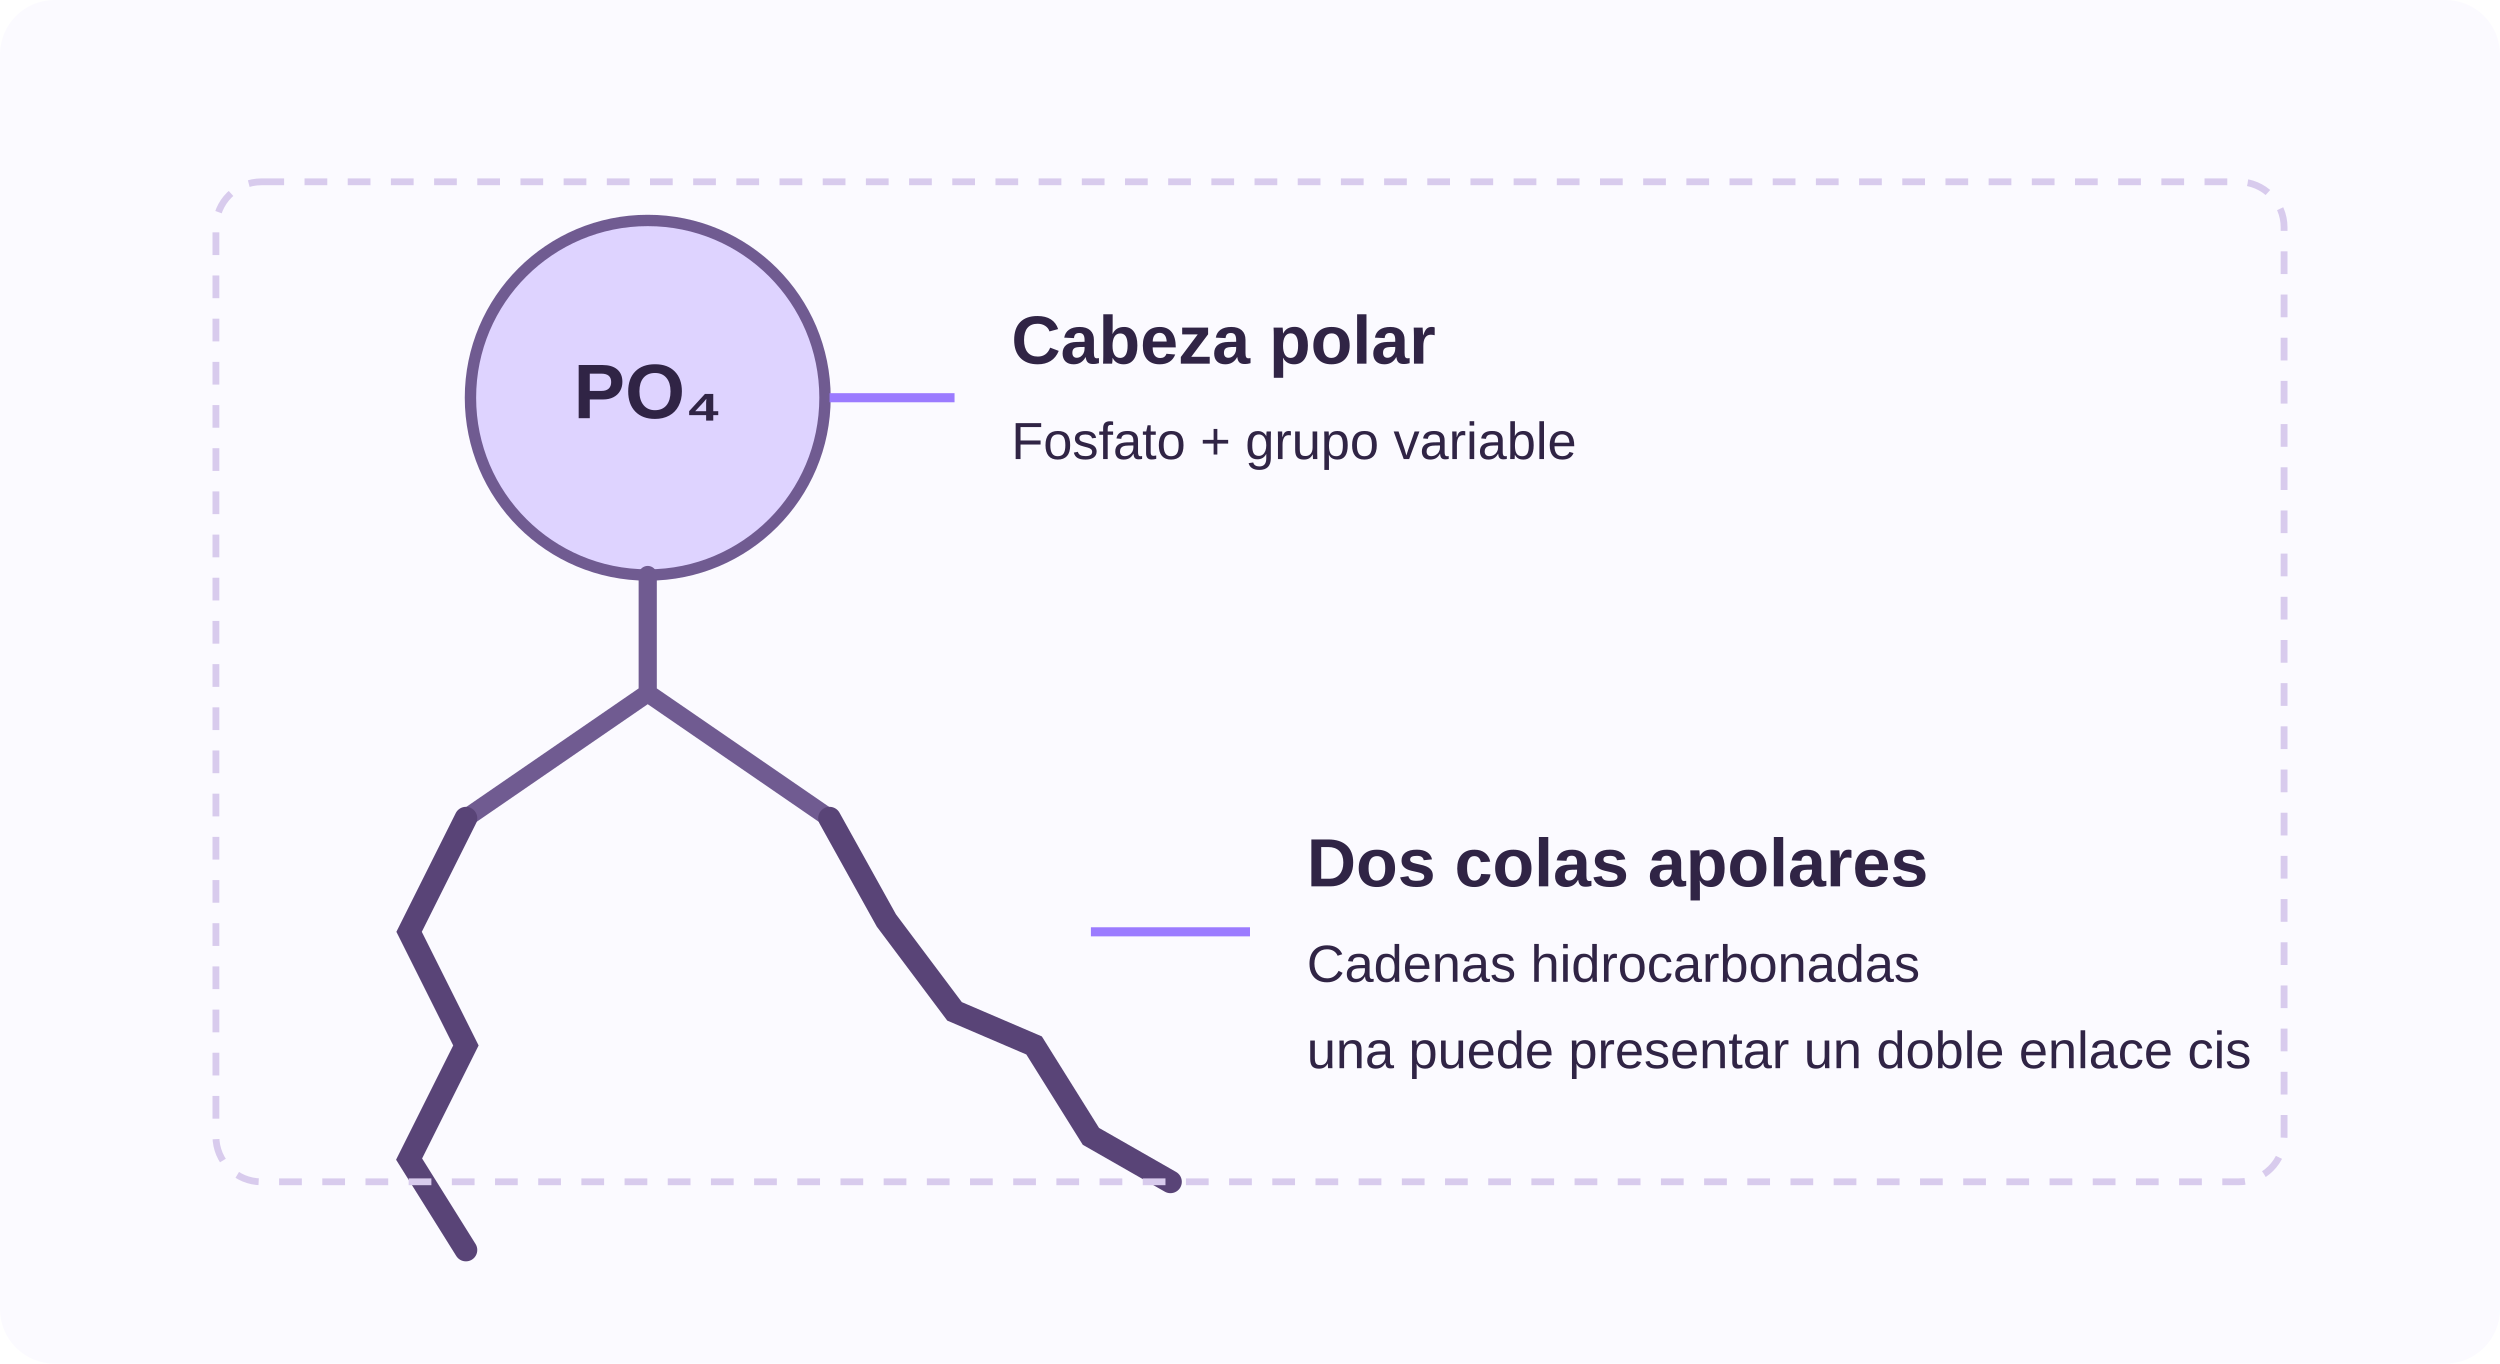
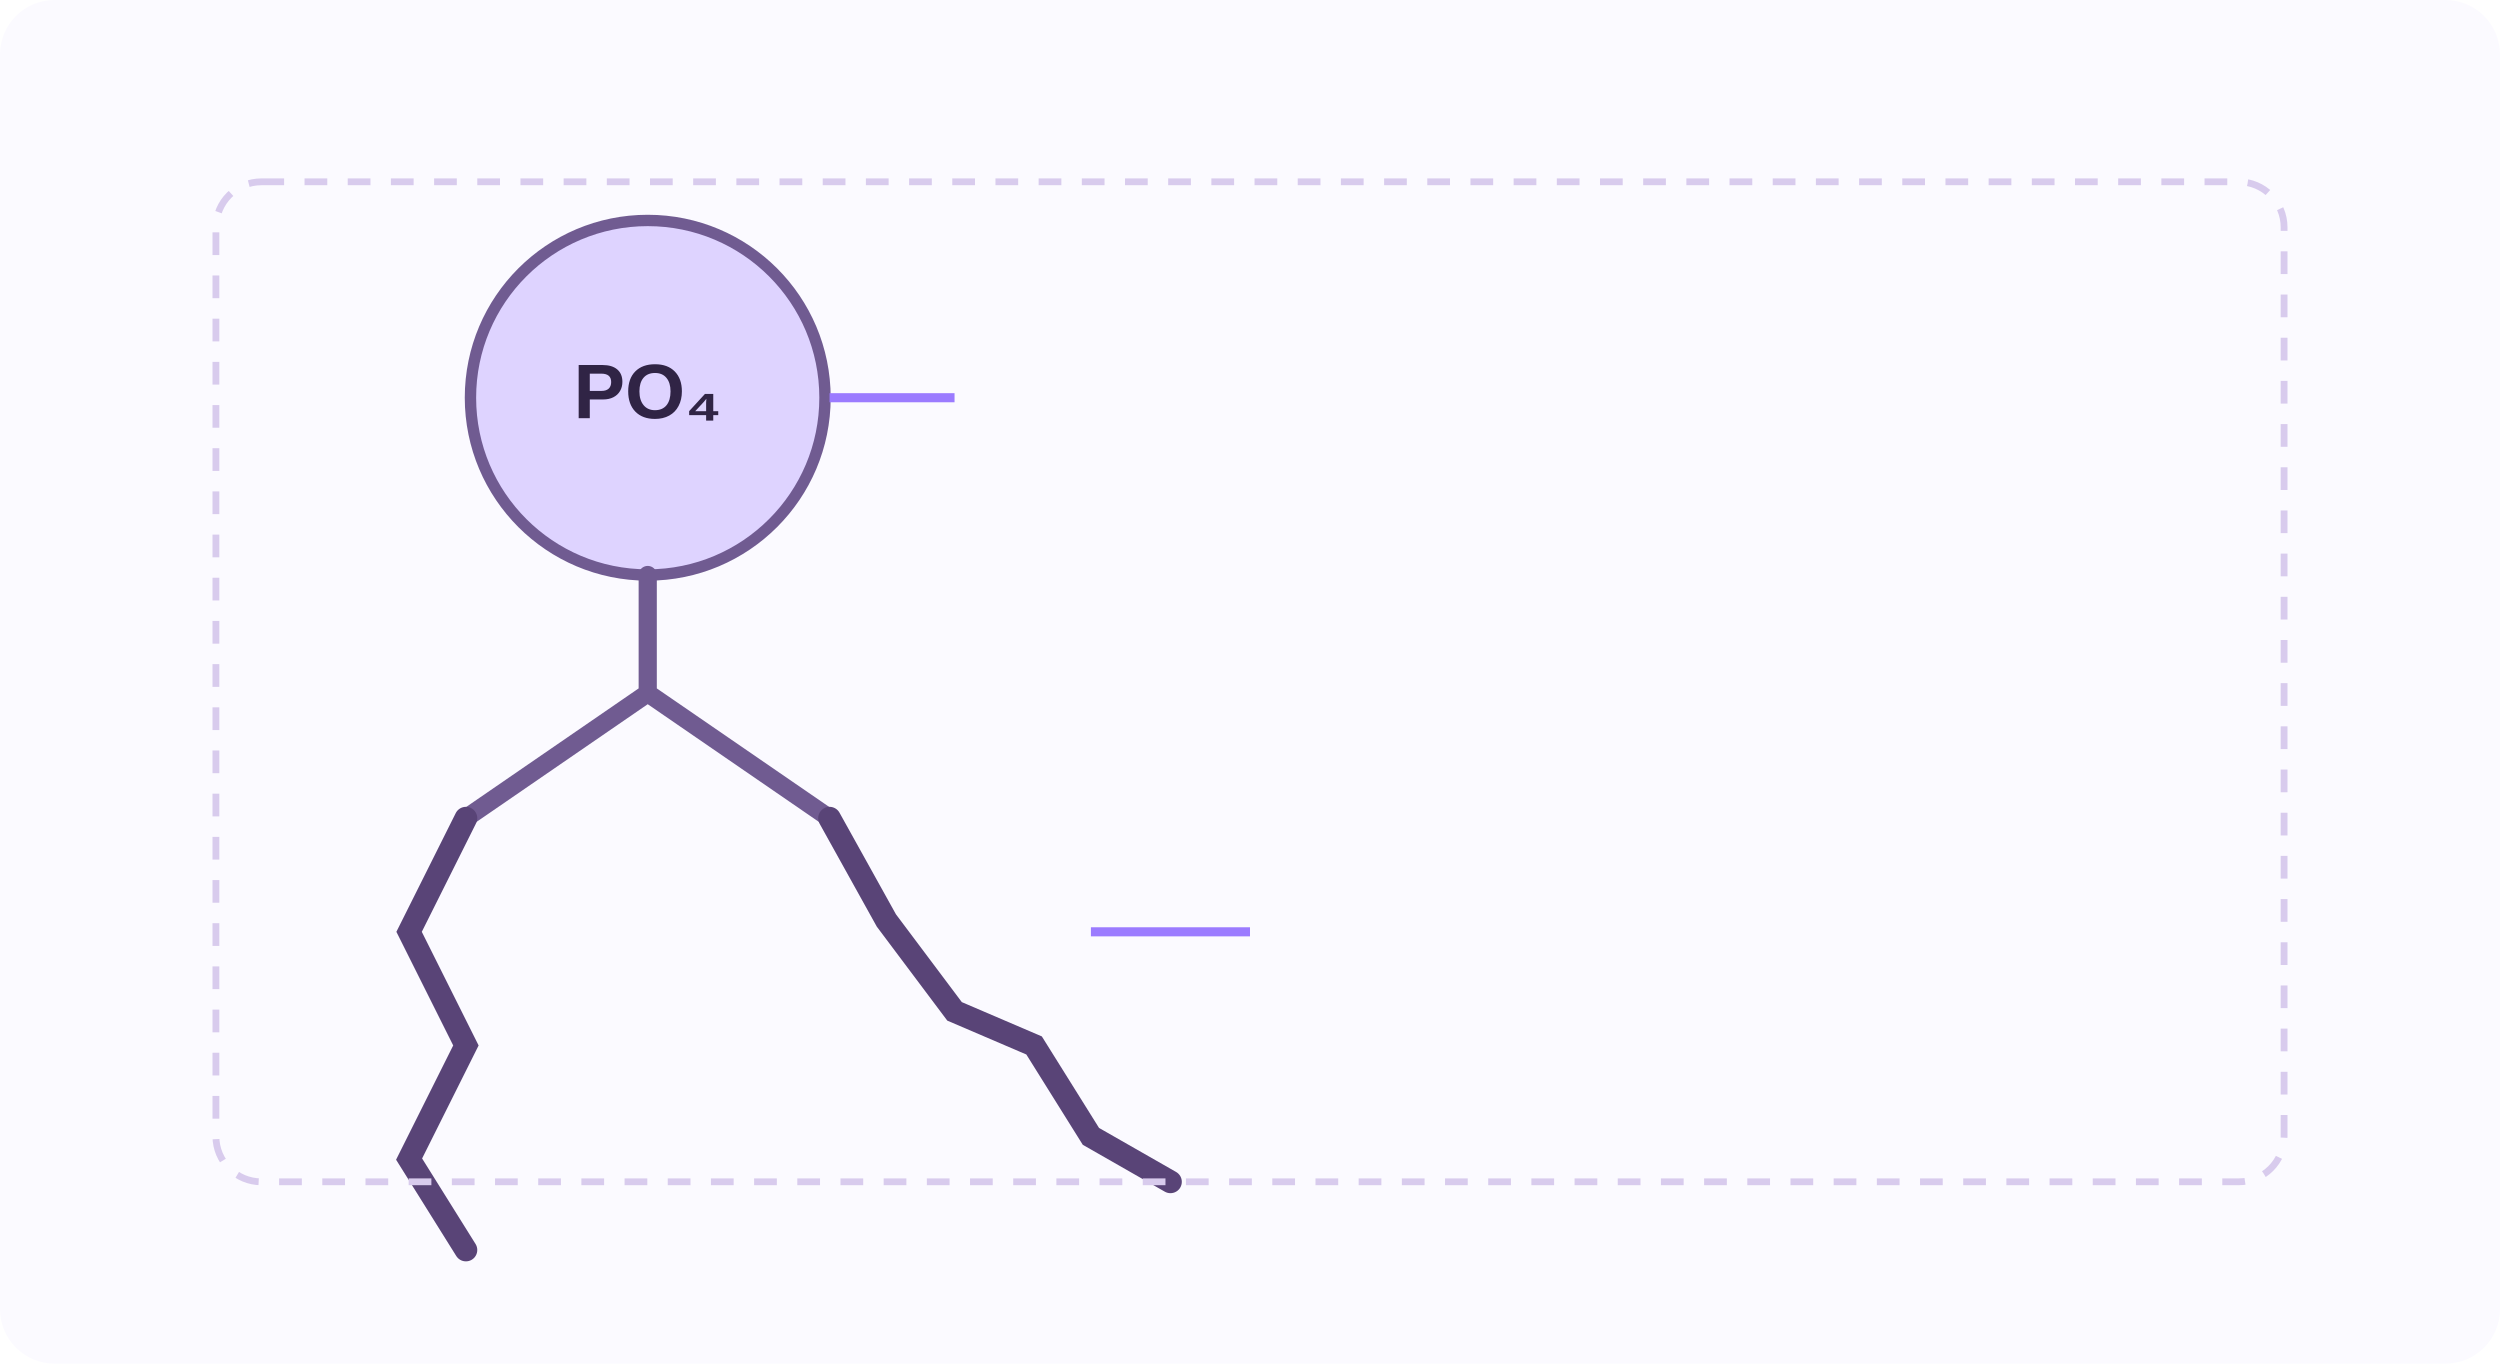
<svg xmlns="http://www.w3.org/2000/svg" viewBox="0 0 1100 600" role="img" aria-labelledby="t d">
  <rect width="1100" height="600" rx="24" fill="#fbfaff" />
  <circle cx="285" cy="175" r="78" fill="#ded3ff" stroke="#705b91" stroke-width="5" />
  <text x="285" y="184" font-family="Arial" text-anchor="middle" font-size="34" font-weight="700" fill="#302445">PO₄</text>
  <path d="M285 253V305M285 305L205 360M285 305L365 360" stroke="#705b91" stroke-width="8" fill="none" stroke-linecap="round" />
  <path d="M205 360L180 410L205 460L180 510L205 550" stroke="#594477" stroke-width="10" fill="none" stroke-linecap="round" />
  <path d="M365 360L390 405L420 445L455 460L480 500L515 520" stroke="#594477" stroke-width="10" fill="none" stroke-linecap="round" />
-   <g font-family="Arial" fill="#302445">
-     <text x="445" y="160" font-size="30" font-weight="700">Cabeza polar</text>
-     <text x="445" y="202" font-size="23">Fosfato + grupo variable</text>
-     <text x="575" y="390" font-size="30" font-weight="700">Dos colas apolares</text>
-     <text x="575" y="432" font-size="23">Cadenas hidrocarbonadas</text>
-     <text x="575" y="470" font-size="23">una puede presentar un doble enlace cis</text>
-   </g>
  <path d="M365 175H420M480 410H550" stroke="#9b7bff" stroke-width="4" fill="none" />
  <rect x="95" y="80" width="910" height="440" rx="20" stroke="#d8cbed" stroke-width="3" fill="none" stroke-dasharray="10 9" />
</svg>
